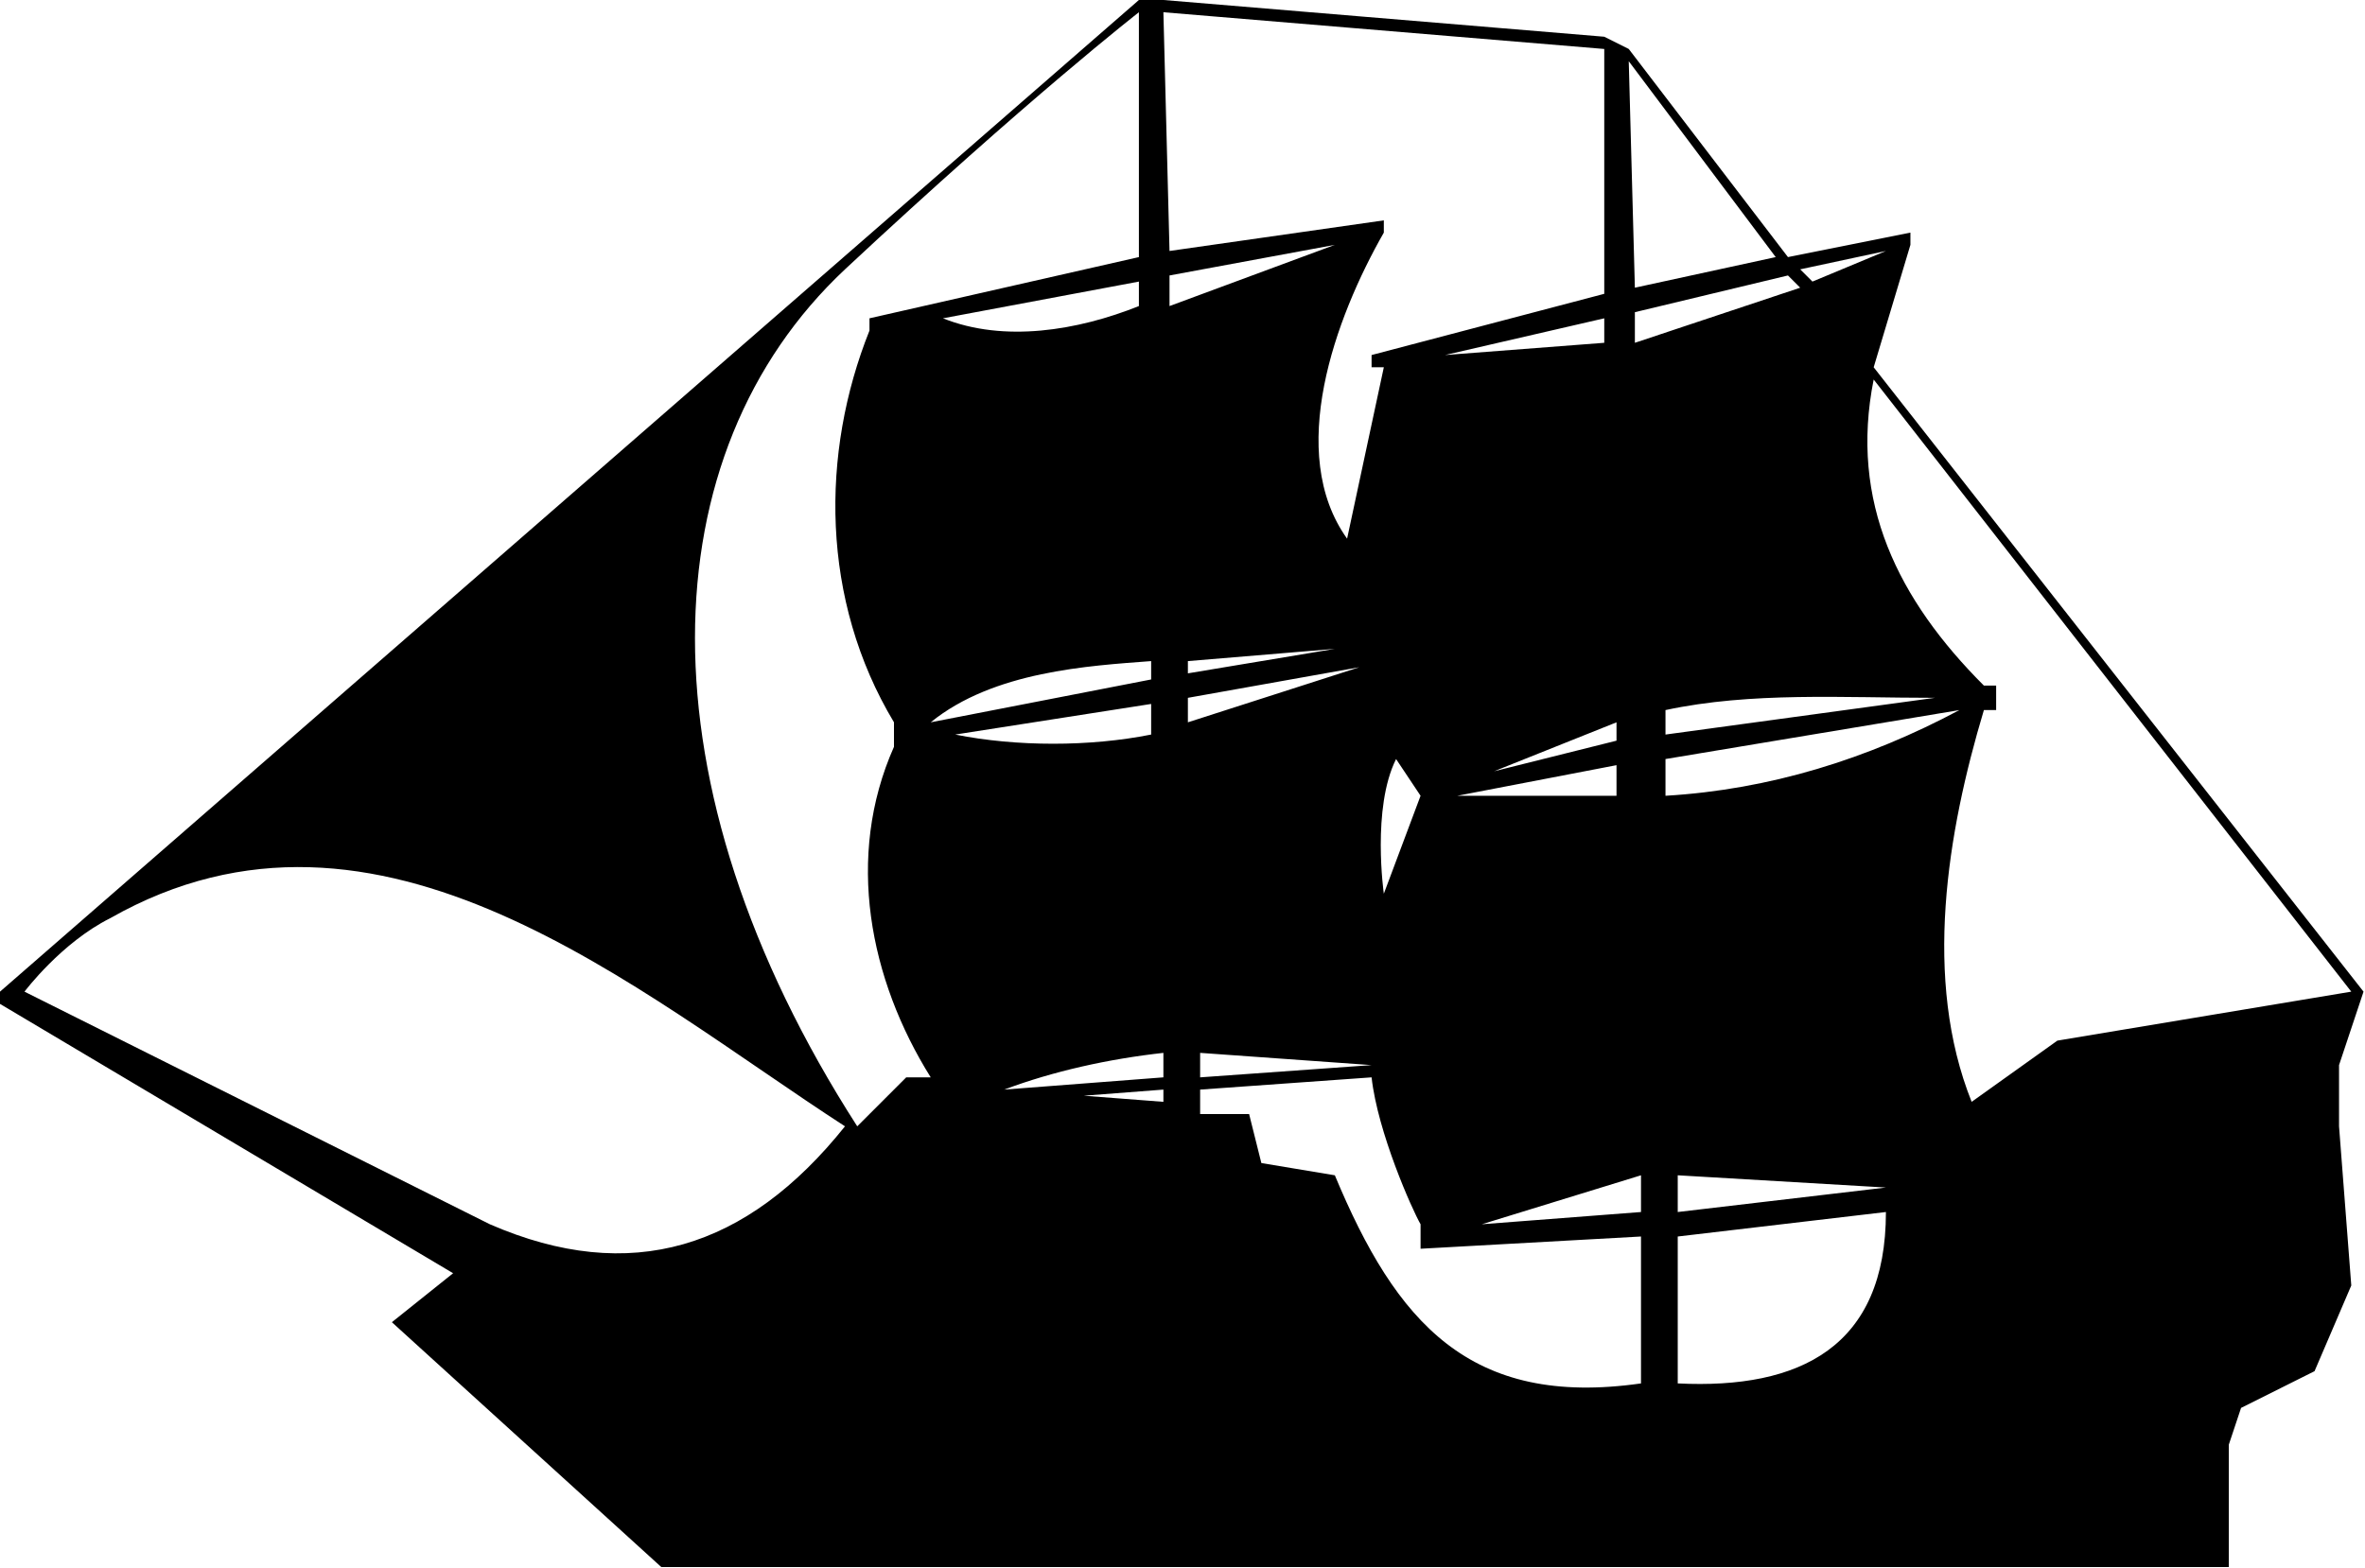
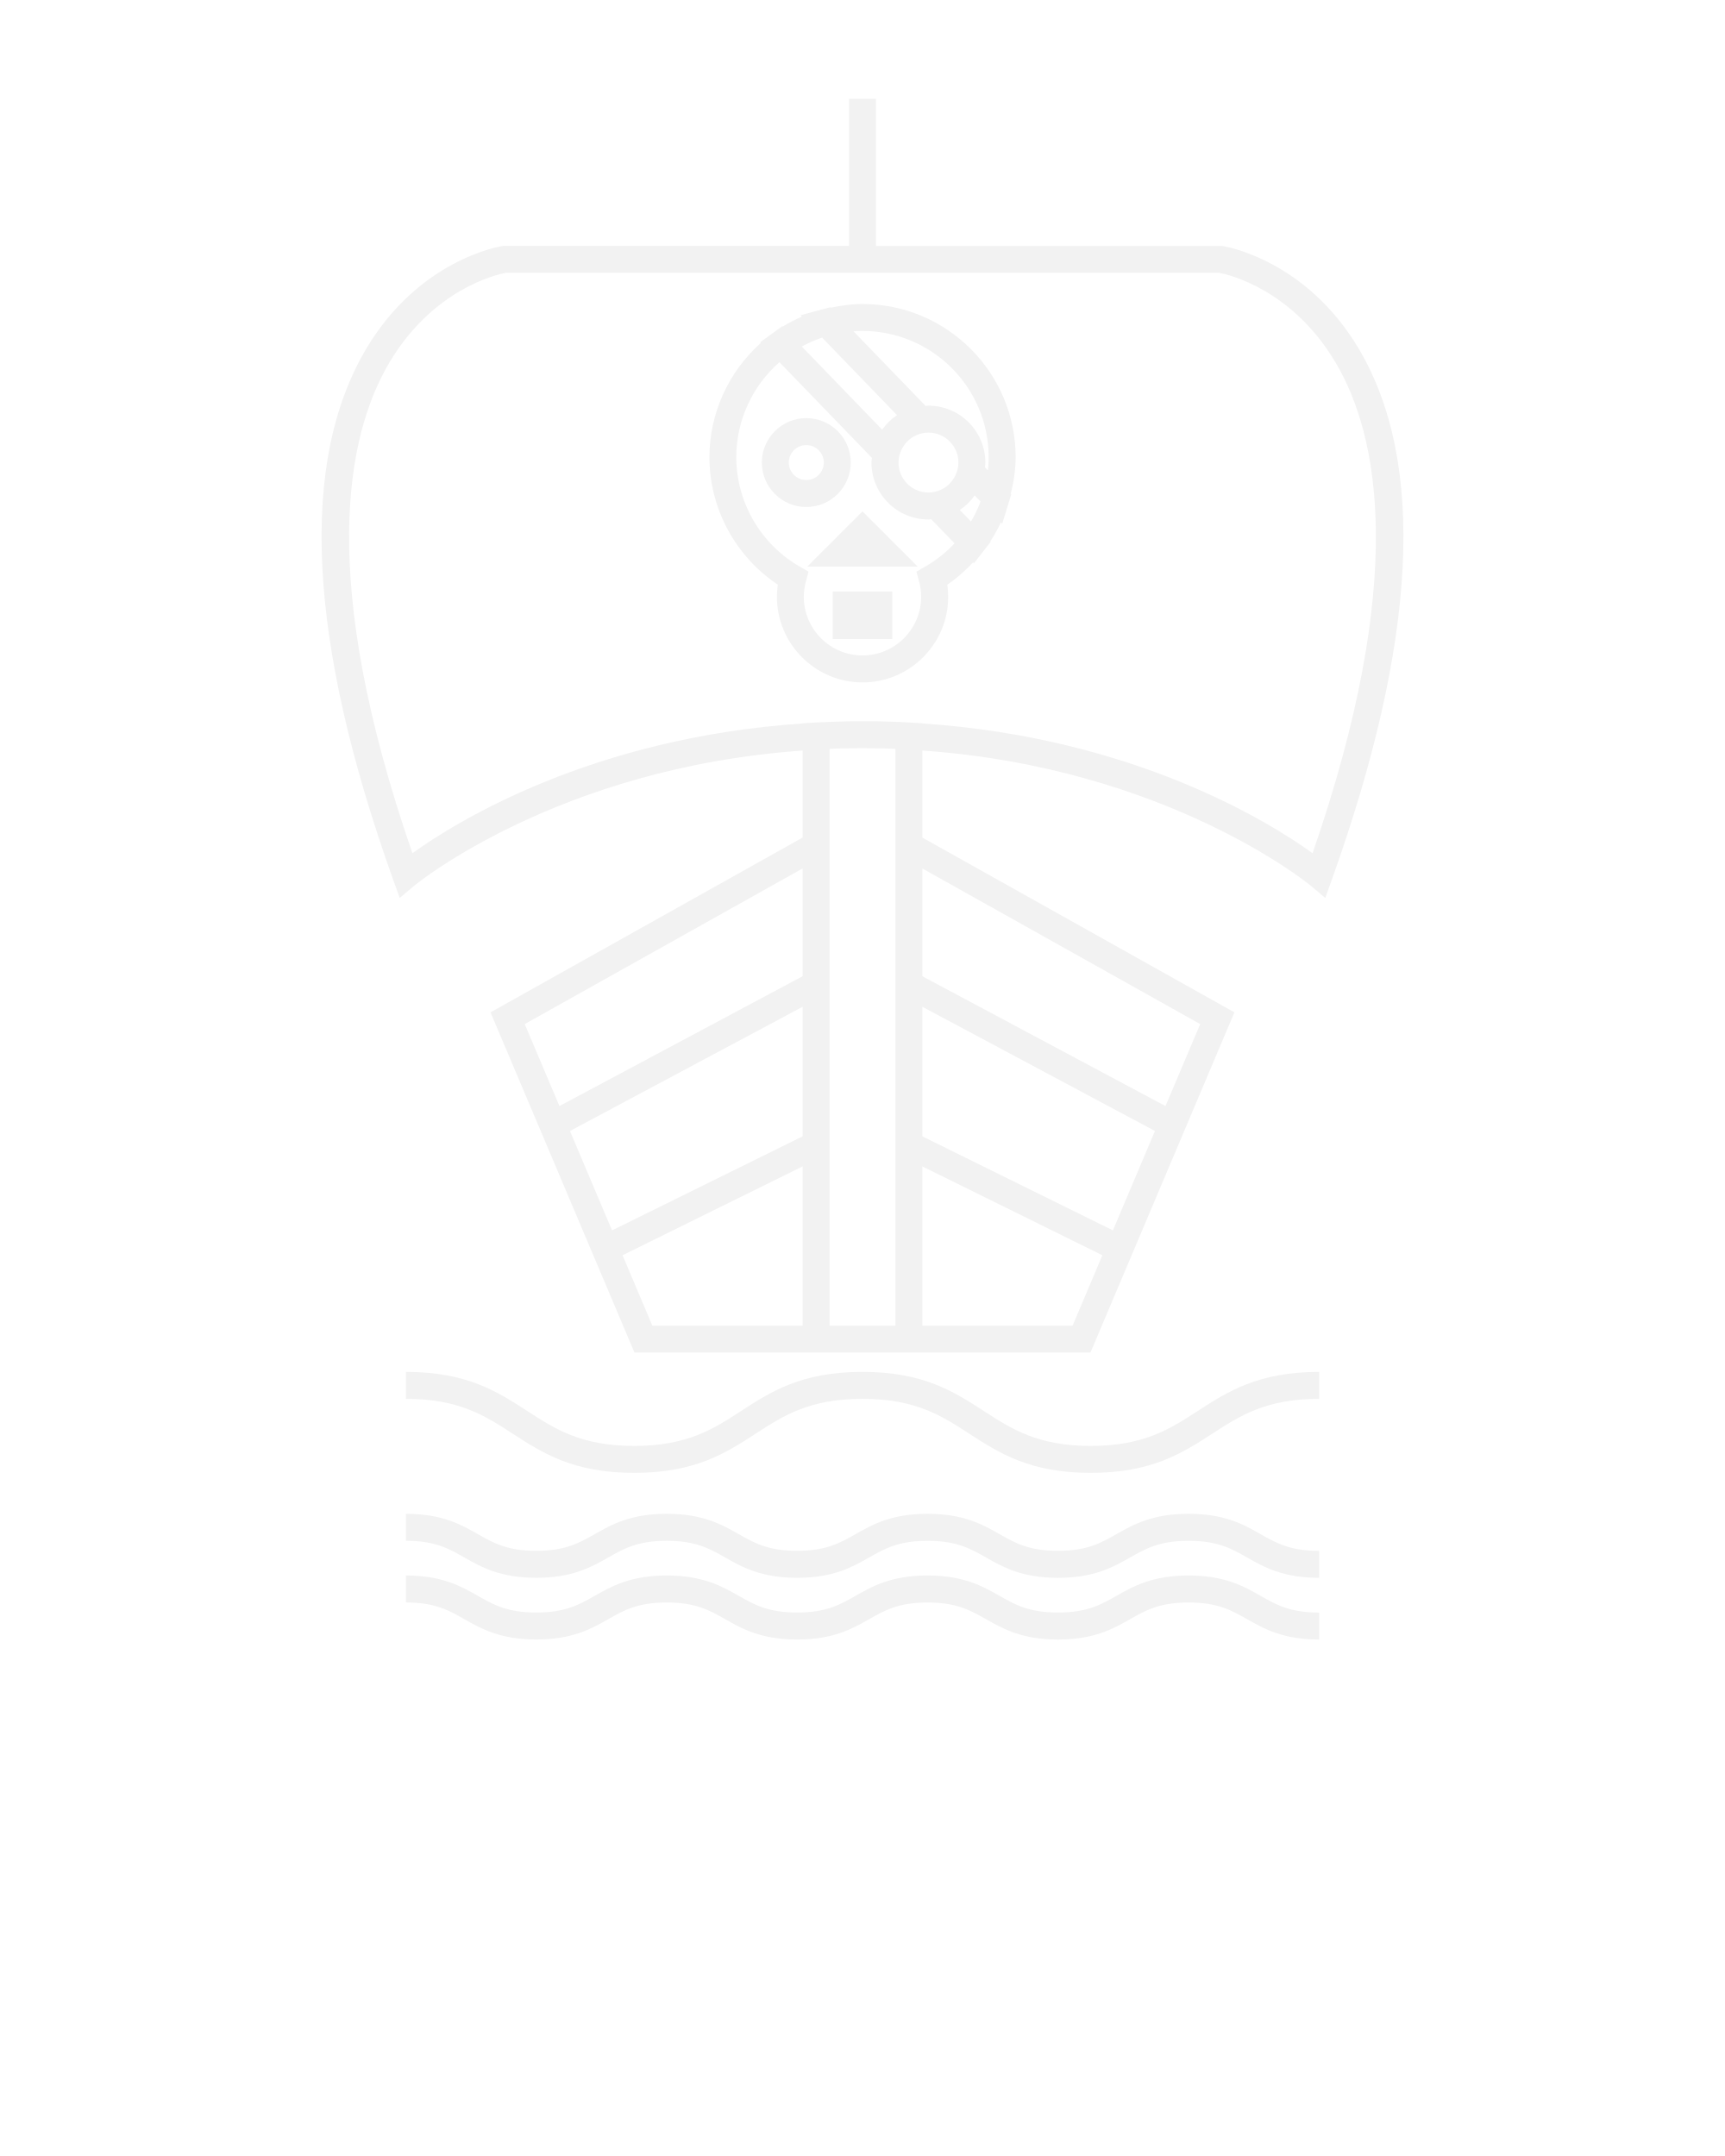
- <svg xmlns="http://www.w3.org/2000/svg" version="1.0" width="193.12" height="128" id="svg2">
-   <defs id="defs5" />
-   <path d="M 93,0 L 0,81 L 0,82 L 37,104 L 32,108 L 54,128 L 182,128 L 182,118 L 183,115 L 189,112 L 192,105 L 191,92 L 191,87 L 193,81 L 153,30 L 156,20 L 156,19 L 146,21 L 133,4 L 131,3 L 95,0 L 93,0 z M 93,1 L 93,21 L 71,26 L 71,27 C 67,37 67,49 73,59 L 73,61 C 69,70 71,80 76,88 L 74,88 L 70,92 C 52,64 53,37 69,22 C 84,8 93,1 93,1 z M 95,1 L 131,4 L 131,24 L 112,29 L 112,30 L 113,30 L 110,44 C 105,37 109,26 113,19 L 113,18 L 95.5,20.5 L 95,1 z M 133,5 L 145,21 L 133.5,23.5 L 133,5 z M 109,20 L 95.5,25 L 95.5,22.5 L 109,20 z M 154,20.5 L 148,23 L 147,22 L 154,20.5 z M 146,22.5 L 147,23.5 L 133.5,28 L 133.5,25.5 L 146,22.5 z M 93,23 L 93,25 C 88,27 82,28 77,26 L 93,23 z M 131,26 L 131,28 L 118,29 L 131,26 z M 153,31 L 192,81 L 168,85 L 161,90 C 157,80 159,68 162,58 L 163,58 L 163,56 L 162,56 C 155,49 151,41 153,31 z M 109,53 L 97,55 L 97,54 L 109,53 z M 94,54 L 94,55.5 L 76,59 C 81.13,54.825 88.928,54.384 94,54 z M 111,54.5 L 97,59 L 97,57 L 111,54.5 z M 94,57.5 L 94,60 C 89,61 83,61 78,60 L 94,57.5 z M 158,57 L 136,60 L 136,58 C 143,56.5 150.5,57 158,57 z M 160,58 C 152.5,62 144.5,64.5 136,65 L 136,62 L 160,58 z M 132,59 L 132,60.5 L 122,63 L 132,59 z M 114,62 L 116,65 L 113,73 C 113,73 112,66 114,62 z M 132,62.5 L 132,65 L 119,65 L 132,62.5 z M 69,92 C 61,102 51.5,105 40,100 L 2,81 C 2,81 5,77 9,75 C 31,62.5 52,81 69,92 z M 95,86 L 95,88 L 82,89 C 86,87.5 90.5,86.5 95,86 z M 98,86 L 112,87 L 98,88 L 98,86 z M 112,88 C 112.5,92.5 115.318,98.819 116,100 L 116,102 L 134,101 L 134,113 C 120,115 114,108 109,96 L 103,95 L 102,91 L 98,91 L 98,89 L 112,88 z M 95,89 L 95,90 L 88.5,89.5 L 95,89 z M 134,96 L 134,99 L 121,100 L 134,96 z M 137,96 L 154,97 L 137,99 L 137,96 z M 154,99 C 154,110 147,113.5 137,113 L 137,101 L 154,99 z " style="fill:#000000;fill-rule:evenodd;stroke:none;stroke-width:1px;stroke-linecap:butt;stroke-linejoin:miter;stroke-opacity:1" id="path12357" />
+ <svg xmlns="http://www.w3.org/2000/svg" version="1.1" x="0px" y="0px" viewBox="0 0 96 120" enable-background="new 0 0 96 96" xml:space="preserve" id="svg22">
+   <defs id="defs26" />
+   <path d="M68.036,13.692L48.75,13.688V5.5h-1.5v8.187l-19.171-0.004l-0.115,0.009c-0.188,0.029-4.642,0.774-7.578,5.712  c-3.763,6.33-3.26,16.275,1.495,29.56l0.363,1.013l0.825-0.692c0.08-0.067,8-6.56,21.6-7.509v4.841l-17.371,9.729l8.011,18.935h9.36  h0.751h5.156h0.754h9.357l8.01-18.935l-17.367-9.728v-4.843c13.607,0.947,21.52,7.442,21.599,7.509l0.826,0.694l0.363-1.015  c4.755-13.285,5.258-23.23,1.495-29.56C72.678,14.466,68.224,13.721,68.036,13.692z M44.669,73.781h-8.366l-1.657-3.916  l10.022-4.945V73.781z M44.669,63.247l-10.608,5.235l-2.341-5.532l12.949-6.915V63.247z M44.669,54.334l-13.536,7.228l-1.931-4.563  l15.466-8.663V54.334z M49.831,73.781h-3.661v-32.1c0.109-0.005,0.212-0.011,0.323-0.015c0.125-0.004,0.25-0.008,0.379-0.011  c0.283-0.007,0.571-0.011,0.86-0.012c0.166-0.001,0.329-0.001,0.495,0c0.305,0.002,0.609,0.005,0.909,0.013  c0.115,0.003,0.228,0.006,0.34,0.01c0.122,0.004,0.236,0.01,0.355,0.015V73.781z M59.693,73.781h-8.363v-8.86l10.02,4.945  L59.693,73.781z M61.936,68.481l-10.605-5.233v-7.212l12.945,6.913L61.936,68.481z M66.793,56.999l-1.931,4.563l-13.532-7.226  v-5.998L66.793,56.999z M73.048,47.488c-2.433-1.752-9.972-6.436-21.717-7.221v-0.01l-0.705-0.042  c-1.486-0.091-3.269-0.095-4.795-0.02c-0.148,0.007-0.308,0.011-0.451,0.02c-0.002,0-0.004,0-0.006,0c0,0,0,0-0.001,0l-0.704,0.043  v0.01c-11.74,0.787-19.284,5.47-21.717,7.221c-5.303-15.325-3.655-23.285-1.3-27.279c2.434-4.127,6.008-4.935,6.492-5.026h39.71  c0.494,0.094,4.063,0.905,6.493,5.026C76.703,24.204,78.351,32.164,73.048,47.488z" id="path2" style="fill:#f2f2f2" />
+   <path d="M60.703,80.478c-2.955,0-4.408-0.942-5.946-1.94c-1.654-1.072-3.363-2.181-6.763-2.181c-3.398,0-5.107,1.109-6.759,2.182  c-1.537,0.998-2.989,1.939-5.941,1.939c-2.955,0-4.407-0.942-5.945-1.94c-1.653-1.072-3.363-2.181-6.761-2.181v1.5  c2.955,0,4.407,0.942,5.945,1.94c1.653,1.072,3.363,2.181,6.761,2.181c3.396,0,5.105-1.109,6.758-2.181  c1.537-0.998,2.989-1.94,5.943-1.94c2.956,0,4.408,0.942,5.946,1.94c1.654,1.072,3.363,2.181,6.762,2.181  c3.399,0,5.109-1.109,6.763-2.181c1.538-0.998,2.991-1.94,5.947-1.94v-1.5c-3.399,0-5.109,1.109-6.763,2.181  C65.111,79.535,63.658,80.478,60.703,80.478z" id="path4" style="fill:#f2f2f2" />
+   <path d="M66.146,84.256c-2.015,0-3.072,0.599-4.004,1.128c-0.882,0.5-1.645,0.933-3.263,0.933c-1.617,0-2.378-0.432-3.26-0.933  c-0.932-0.529-1.988-1.128-4.001-1.128c-2.012,0-3.067,0.599-3.998,1.128c-0.881,0.5-1.642,0.933-3.257,0.933  c-1.617,0-2.378-0.432-3.259-0.933c-0.931-0.529-1.987-1.128-4-1.128c-2.012,0-3.067,0.599-3.999,1.128  c-0.881,0.5-1.643,0.933-3.259,0.933c-1.616,0-2.376-0.432-3.257-0.932c-0.932-0.529-1.987-1.128-4-1.128v1.5  c1.617,0,2.378,0.432,3.259,0.933c0.931,0.529,1.986,1.128,3.998,1.128c2.013,0,3.068-0.6,4-1.128  c0.881-0.5,1.642-0.932,3.258-0.932c1.617,0,2.378,0.432,3.26,0.933c0.931,0.529,1.987,1.128,4,1.128c2.012,0,3.067-0.6,3.999-1.128  c0.881-0.5,1.641-0.932,3.257-0.932c1.618,0,2.379,0.432,3.261,0.933c0.932,0.529,1.987,1.128,4,1.128  c2.014,0,3.071-0.599,4.003-1.128c0.882-0.5,1.645-0.933,3.264-0.933c1.619,0,2.381,0.432,3.263,0.933  c0.932,0.529,1.989,1.128,4.003,1.128v-1.5c-1.619,0-2.381-0.432-3.263-0.933C69.217,84.855,68.161,84.256,66.146,84.256z" id="path6" style="fill:#f2f2f2" />
+   <path d="M66.146,87.69c-2.015,0-3.072,0.599-4.004,1.128c-0.882,0.5-1.645,0.933-3.263,0.933c-1.617,0-2.378-0.432-3.26-0.933  c-0.932-0.529-1.988-1.128-4.001-1.128c-2.012,0-3.067,0.599-3.998,1.128c-0.881,0.5-1.642,0.933-3.257,0.933  c-1.617,0-2.378-0.432-3.259-0.933c-0.931-0.529-1.987-1.128-4-1.128c-2.012,0-3.067,0.599-3.999,1.128  c-0.881,0.5-1.643,0.933-3.259,0.933c-1.616,0-2.376-0.432-3.257-0.932c-0.932-0.529-1.987-1.128-4-1.128v1.5  c1.617,0,2.378,0.432,3.259,0.933c0.931,0.529,1.986,1.128,3.998,1.128c2.013,0,3.068-0.6,4-1.128  c0.881-0.5,1.642-0.932,3.258-0.932c1.617,0,2.378,0.432,3.26,0.933c0.931,0.529,1.987,1.128,4,1.128c2.012,0,3.067-0.6,3.999-1.128  c0.881-0.5,1.641-0.932,3.257-0.932c1.618,0,2.379,0.432,3.261,0.933c0.932,0.529,1.987,1.128,4,1.128  c2.014,0,3.071-0.599,4.003-1.128c0.882-0.5,1.645-0.933,3.264-0.933c1.619,0,2.381,0.432,3.263,0.933  c0.932,0.529,1.989,1.128,4.003,1.128v-1.5c-1.619,0-2.381-0.432-3.263-0.933C69.217,88.289,68.161,87.69,66.146,87.69z" id="path8" style="fill:#f2f2f2" />
+   <polygon points="47.25,32.919 46.343,32.919 46.343,35.568 47.25,35.568 48.75,35.568 49.657,35.568 49.657,32.919 48.75,32.919 " id="polygon10" style="fill:#f2f2f2" />
+   <polygon points="44.927,31.536 51.073,31.536 48,28.463 " id="polygon12" style="fill:#f2f2f2" />
+   <path d="M47.346,25.745c0-1.364-1.109-2.473-2.473-2.473c-1.364,0-2.475,1.109-2.475,2.473s1.11,2.474,2.475,2.474  C46.237,28.219,47.346,27.109,47.346,25.745z M44.873,26.719c-0.538,0-0.975-0.437-0.975-0.974s0.437-0.973,0.975-0.973  c0.537,0,0.973,0.437,0.973,0.973S45.41,26.719,44.873,26.719z" id="path14" style="fill:#f2f2f2" />
+   <path d="M48,16.921c-0.595,0-1.187,0.081-1.771,0.205L46.205,17.1l-0.427,0.115c-0.001,0-0.002,0-0.002,0.001l-1.226,0.329  l0.078,0.08c-0.37,0.16-0.729,0.342-1.073,0.554l-0.021-0.021l-0.527,0.382c-0.001,0.001-0.002,0.002-0.004,0.003l-0.696,0.504  l0.037,0.038c-1.803,1.609-2.863,3.925-2.863,6.359c0,2.854,1.445,5.525,3.807,7.097c-0.034,0.228-0.051,0.453-0.051,0.675  c0,2.628,2.138,4.766,4.766,4.766s4.766-2.138,4.766-4.766c0-0.224-0.017-0.45-0.05-0.675c0.529-0.352,0.997-0.778,1.435-1.238  l0.048,0.05l0.528-0.679c0-0.001,0.001-0.002,0.002-0.003l0.4-0.514l-0.021-0.022c0.222-0.336,0.417-0.689,0.588-1.055l0.075,0.078  l0.371-1.208c0-0.002,0.001-0.004,0.002-0.007l0.129-0.423l-0.027-0.028c0.167-0.672,0.273-1.357,0.273-2.048  C56.521,20.744,52.699,16.921,48,16.921z M45.751,18.79l4.172,4.317c-0.324,0.215-0.603,0.49-0.829,0.807l-4.472-4.627  C44.984,19.088,45.361,18.922,45.751,18.79z M51.501,31.529L51,31.817l0.151,0.558c0.076,0.28,0.114,0.563,0.114,0.84  c0,1.801-1.465,3.266-3.266,3.266s-3.266-1.465-3.266-3.266c0-0.275,0.038-0.551,0.115-0.844l0.147-0.555l-0.498-0.287  c-2.171-1.251-3.521-3.583-3.521-6.085c0-2.026,0.887-3.958,2.401-5.285l5.149,5.327c-0.007,0.087-0.026,0.171-0.026,0.26  c0,1.747,1.421,3.168,3.168,3.168c0.053,0,0.103-0.013,0.156-0.016l1.299,1.344C52.651,30.749,52.106,31.18,51.501,31.529z   M53.169,26.464c-0.173,0.357-0.465,0.646-0.829,0.806c-0.205,0.09-0.431,0.143-0.669,0.143c-0.92,0-1.668-0.748-1.668-1.668  c0-0.258,0.064-0.5,0.169-0.718h0c0.172-0.357,0.464-0.646,0.828-0.806c0.206-0.091,0.432-0.143,0.67-0.143  c0.92,0,1.668,0.748,1.668,1.667C53.338,26.004,53.274,26.246,53.169,26.464z M54.038,29.027l-0.622-0.643  c0.324-0.215,0.603-0.491,0.828-0.807l0.326,0.337C54.426,28.302,54.248,28.674,54.038,29.027z M54.982,26.182l-0.17-0.176  c0.007-0.087,0.026-0.171,0.026-0.261c0-1.747-1.421-3.167-3.168-3.167c-0.054,0-0.104,0.013-0.157,0.016l-1.349-1.396l-2.666-2.759  c0.167-0.012,0.334-0.018,0.501-0.018c3.872,0,7.021,3.15,7.021,7.022C55.021,25.69,55.008,25.937,54.982,26.182z" id="path16" style="fill:#f2f2f2" />
</svg>
